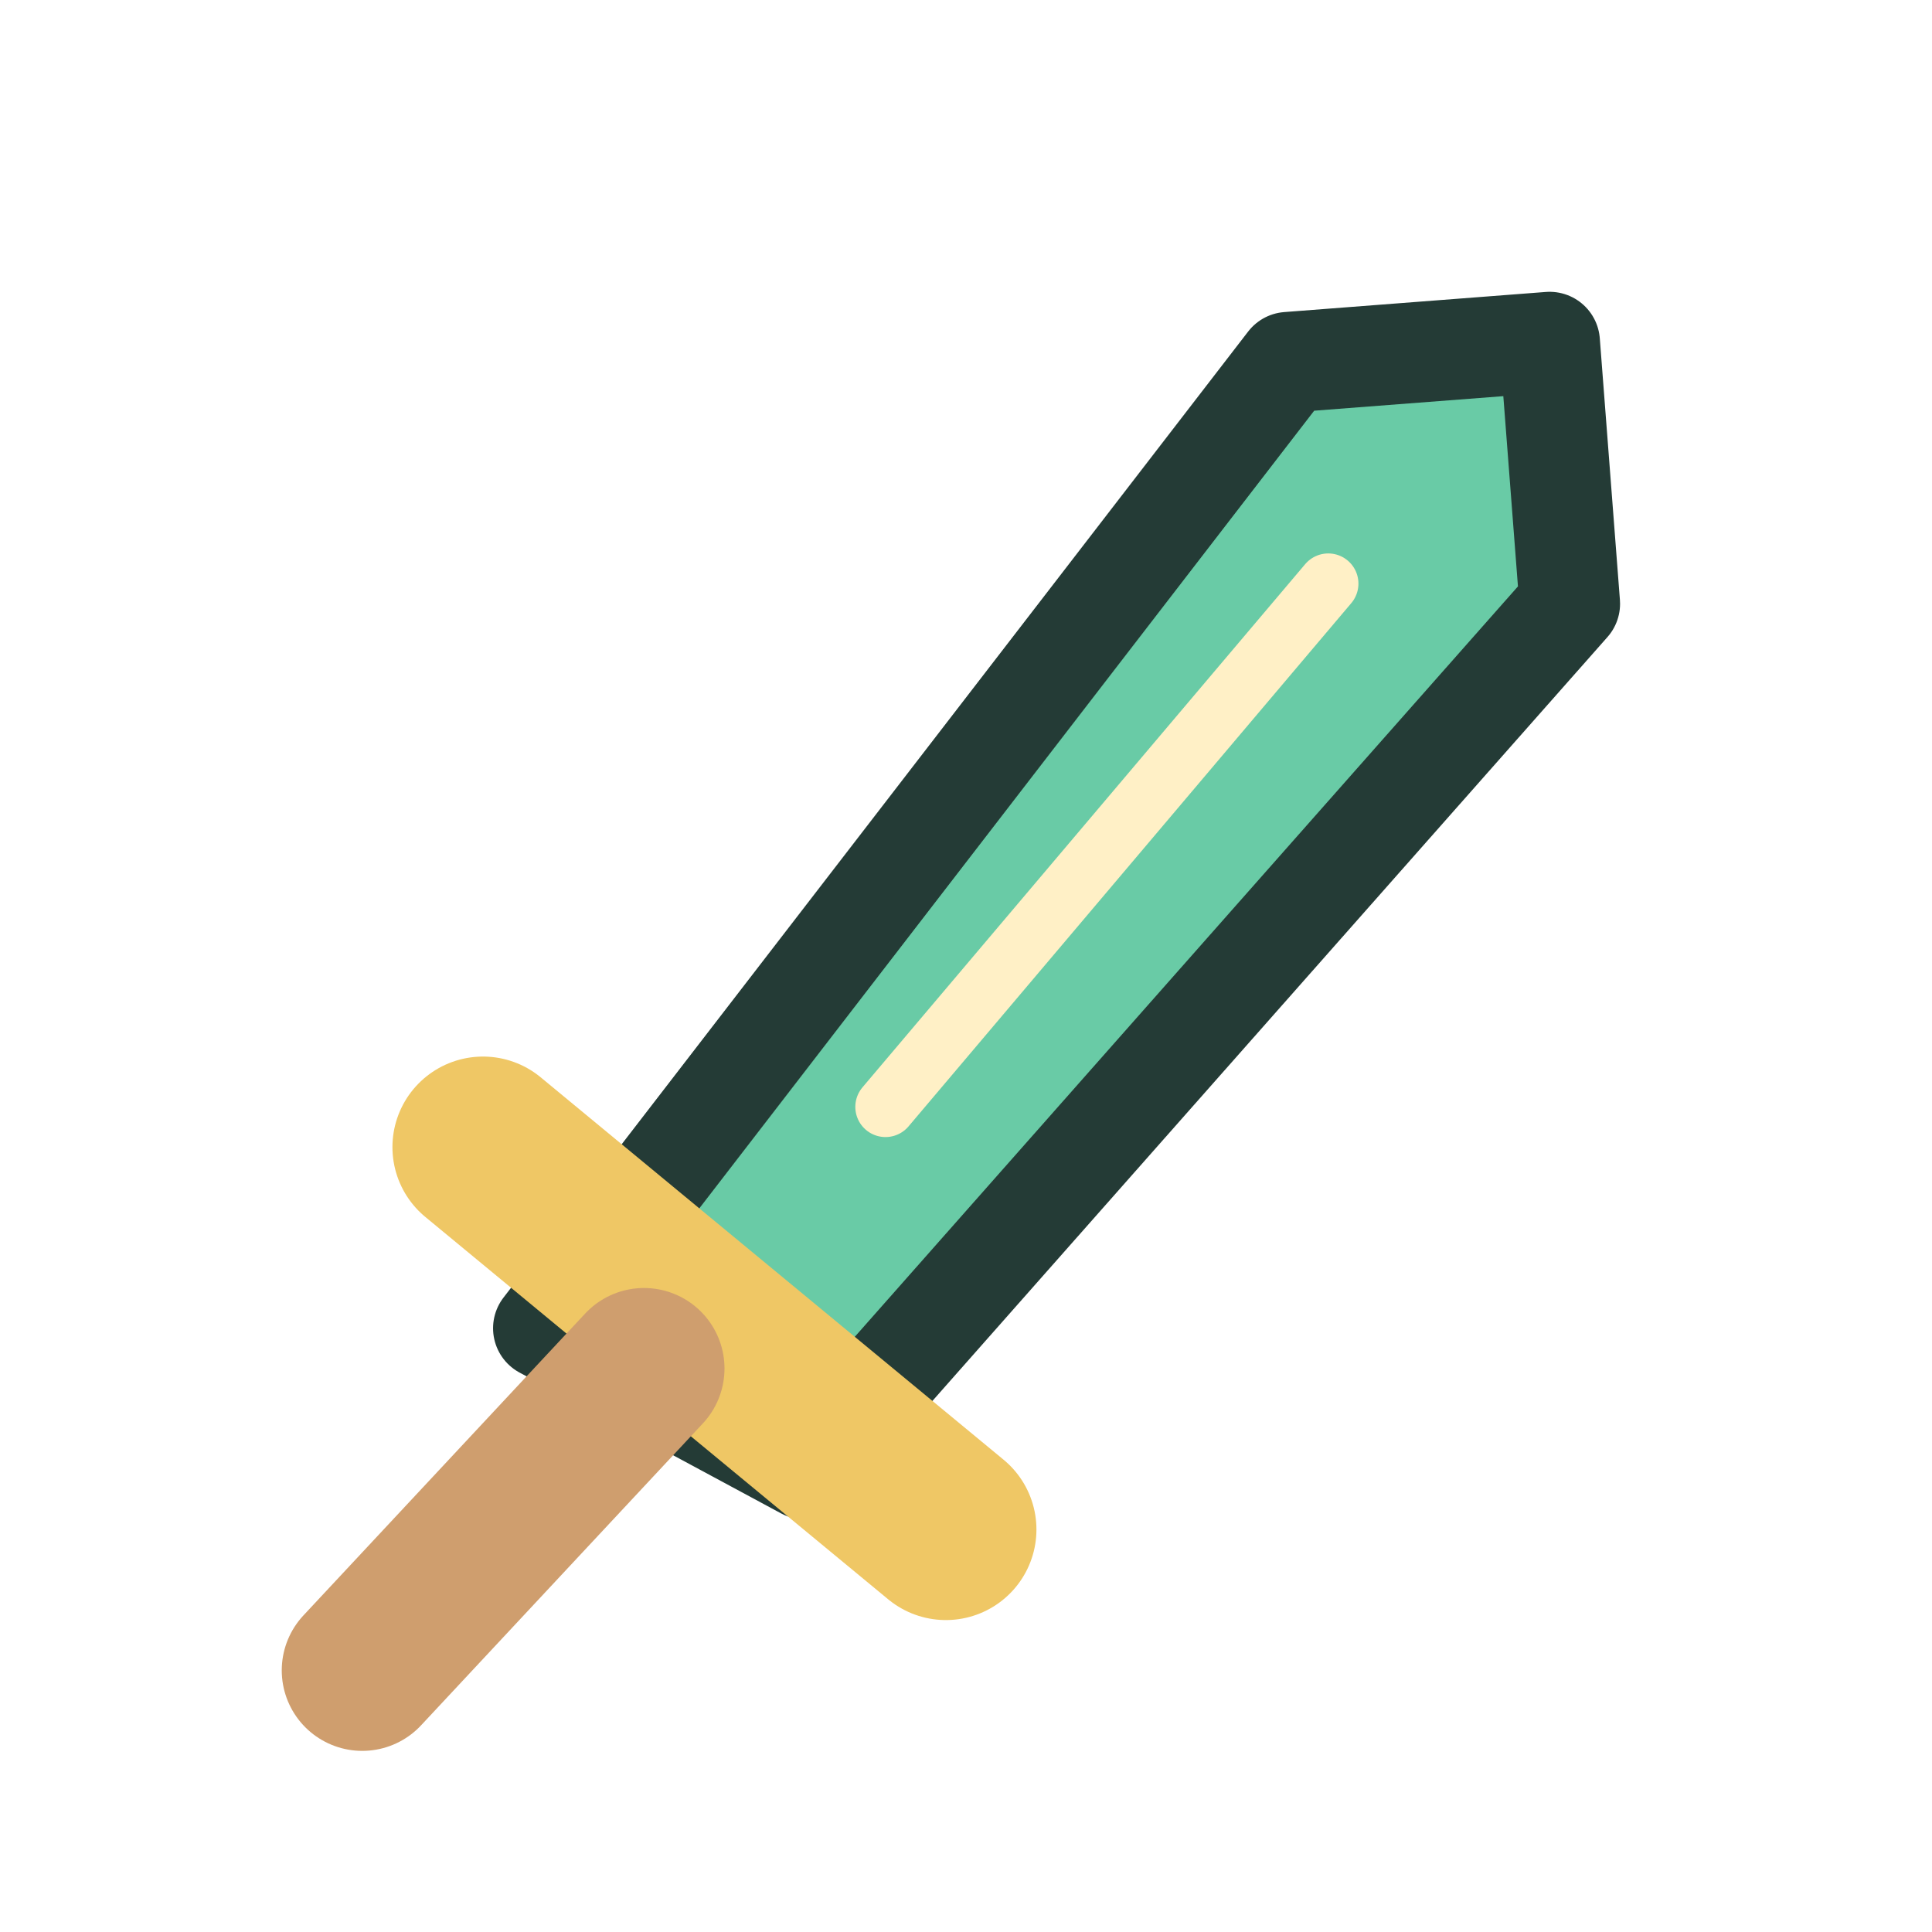
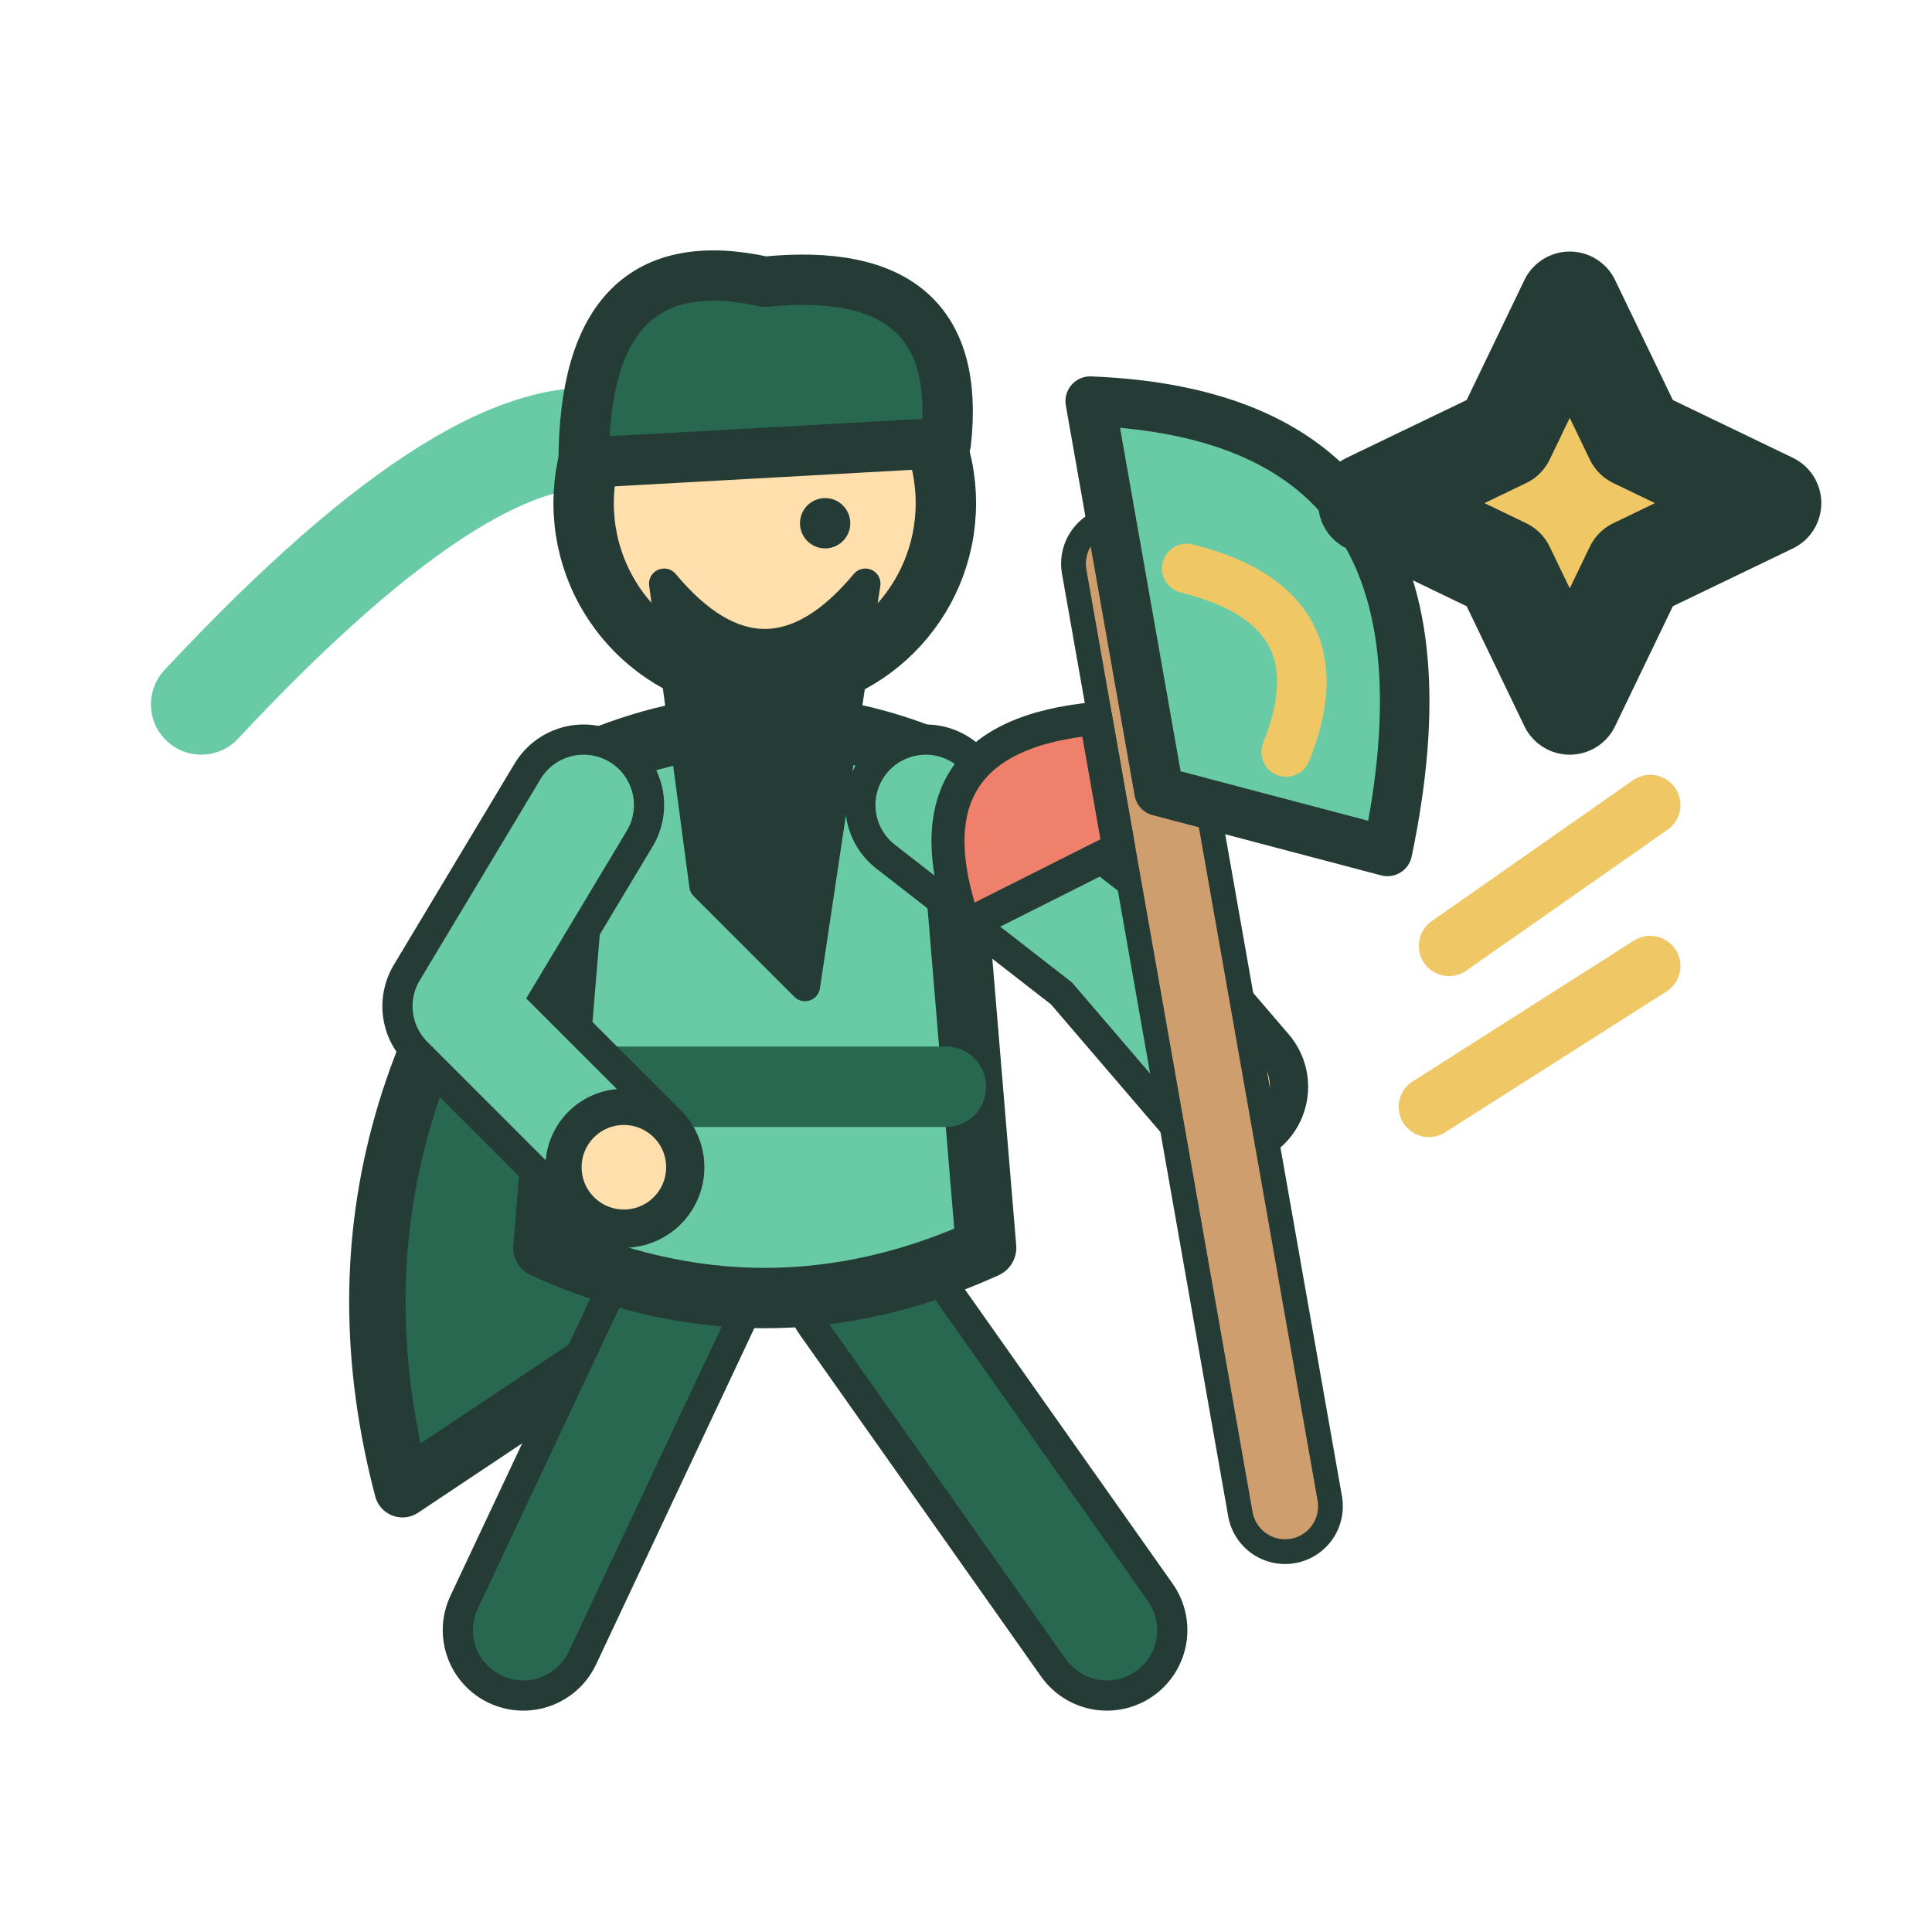
<svg xmlns="http://www.w3.org/2000/svg" width="256" height="256" viewBox="0 0 96 96">
-   <path d="M27 66 L64 18 L77 17 L78 30 L40 73 Z" fill="#69cba6" stroke="#243b36" stroke-width="5" stroke-linecap="round" stroke-linejoin="round" />
-   <path d="M24 57 L47 76" fill="none" stroke="#efc765" stroke-width="9" stroke-linecap="round" stroke-linejoin="round" />
-   <path d="M32 68 L18 83" fill="none" stroke="#cf9e6e" stroke-width="8" stroke-linecap="round" stroke-linejoin="round" />
-   <path d="M44 55 L66 29" fill="none" stroke="#fff0c6" stroke-width="3" stroke-linecap="round" stroke-linejoin="round" />
+   <path d="M10 35 Q24 20 31 22" fill="none" stroke="#69cba6" stroke-width="5" stroke-linecap="round" stroke-linejoin="round" />
+   <path d="M30 39 Q15 55 20 74 L35 64 Z" fill="#286851" stroke="#243b36" stroke-width="2.8" stroke-linecap="round" stroke-linejoin="round" />
+   <path d="M34 64 L26 81" fill="none" stroke="#243b36" stroke-width="8" stroke-linecap="round" stroke-linejoin="round" />
+   <path d="M34 64 L26 81" fill="none" stroke="#286851" stroke-width="5" stroke-linecap="round" stroke-linejoin="round" />
+   <path d="M43 64 L55 81" fill="none" stroke="#243b36" stroke-width="8" stroke-linecap="round" stroke-linejoin="round" />
+   <path d="M43 64 L55 81" fill="none" stroke="#286851" stroke-width="5" stroke-linecap="round" stroke-linejoin="round" />
+   <path d="M29 38 Q38 34 47 38 L49 62 Q38 67 27 62 Z" fill="#69cba6" stroke="#243b36" stroke-width="3" stroke-linecap="round" stroke-linejoin="round" />
+   <path d="M30 54 H47" fill="none" stroke="#286851" stroke-width="4" stroke-linecap="round" stroke-linejoin="round" />
+   <path d="M46 40 L55 47 L61 54" fill="none" stroke="#243b36" stroke-width="8" stroke-linecap="round" stroke-linejoin="round" />
+   <path d="M46 40 L55 47 L61 54" fill="none" stroke="#69cba6" stroke-width="5" stroke-linecap="round" stroke-linejoin="round" />
+   <path d="M29 40 L23 50 L31 58" fill="none" stroke="#243b36" stroke-width="8" stroke-linecap="round" stroke-linejoin="round" />
+   <path d="M29 40 L23 50 L31 58" fill="none" stroke="#69cba6" stroke-width="5" stroke-linecap="round" stroke-linejoin="round" />
+   <circle cx="38" cy="25" r="9" fill="#ffe0ad" stroke="#243b36" stroke-width="3" />
+   <circle cx="41" cy="26" r="1.25" fill="#243b36" stroke="#243b36" stroke-width="0" />
+   <path d="M29 23 Q29 12 38 14 Q48 13 47 22 Z" fill="#286851" stroke="#243b36" stroke-width="2.5" stroke-linecap="round" stroke-linejoin="round" />
+   <path d="M33 29 Q38 35 43 29 L40 49 L35 44 Z" fill="#243b36" stroke="#243b36" stroke-width="1.5" stroke-linecap="round" stroke-linejoin="round" />
+   <circle cx="61" cy="54" r="3" fill="#ffe0ad" stroke="#243b36" stroke-width="1.8" />
+   <circle cx="31" cy="58" r="3" fill="#ffe0ad" stroke="#243b36" stroke-width="1.8" />
+   <g transform="translate(63 70) rotate(-10) scale(0.82)">
+     <path d="M0 6 L0 -52" fill="none" stroke="#243b36" stroke-width="7" stroke-linecap="round" stroke-linejoin="round" />
+     <path d="M0 6 L0 -52" fill="none" stroke="#cf9e6e" stroke-width="4" stroke-linecap="round" stroke-linejoin="round" />
+     <path d="M0 -62 Q23 -57 13 -32 L0 -38 Z" fill="#69cba6" stroke="#243b36" stroke-width="3" stroke-linecap="round" stroke-linejoin="round" />
+     <path d="M4 -51 Q13 -47 8 -39" fill="none" stroke="#efc765" stroke-width="3" stroke-linecap="round" stroke-linejoin="round" />
+     <path d="M-3 -43 Q-15 -44 -13 -32 L-3 -35 Z" fill="#ee806c" stroke="#243b36" stroke-width="2" stroke-linecap="round" stroke-linejoin="round" />
+   </g>
+   <path d="M78.00,15.00 L81.25,21.75 L88.00,25.00 L81.25,28.25 L78.00,35.00 L74.75,28.25 L68.00,25.00 L74.75,21.75 Z" fill="#efc765" stroke="#243b36" stroke-width="5" stroke-linecap="round" stroke-linejoin="round" />
+   <path d="M72 47 L82 40 M71 55 L82 48" fill="none" stroke="#efc765" stroke-width="3" stroke-linecap="round" stroke-linejoin="round" />
</svg>
